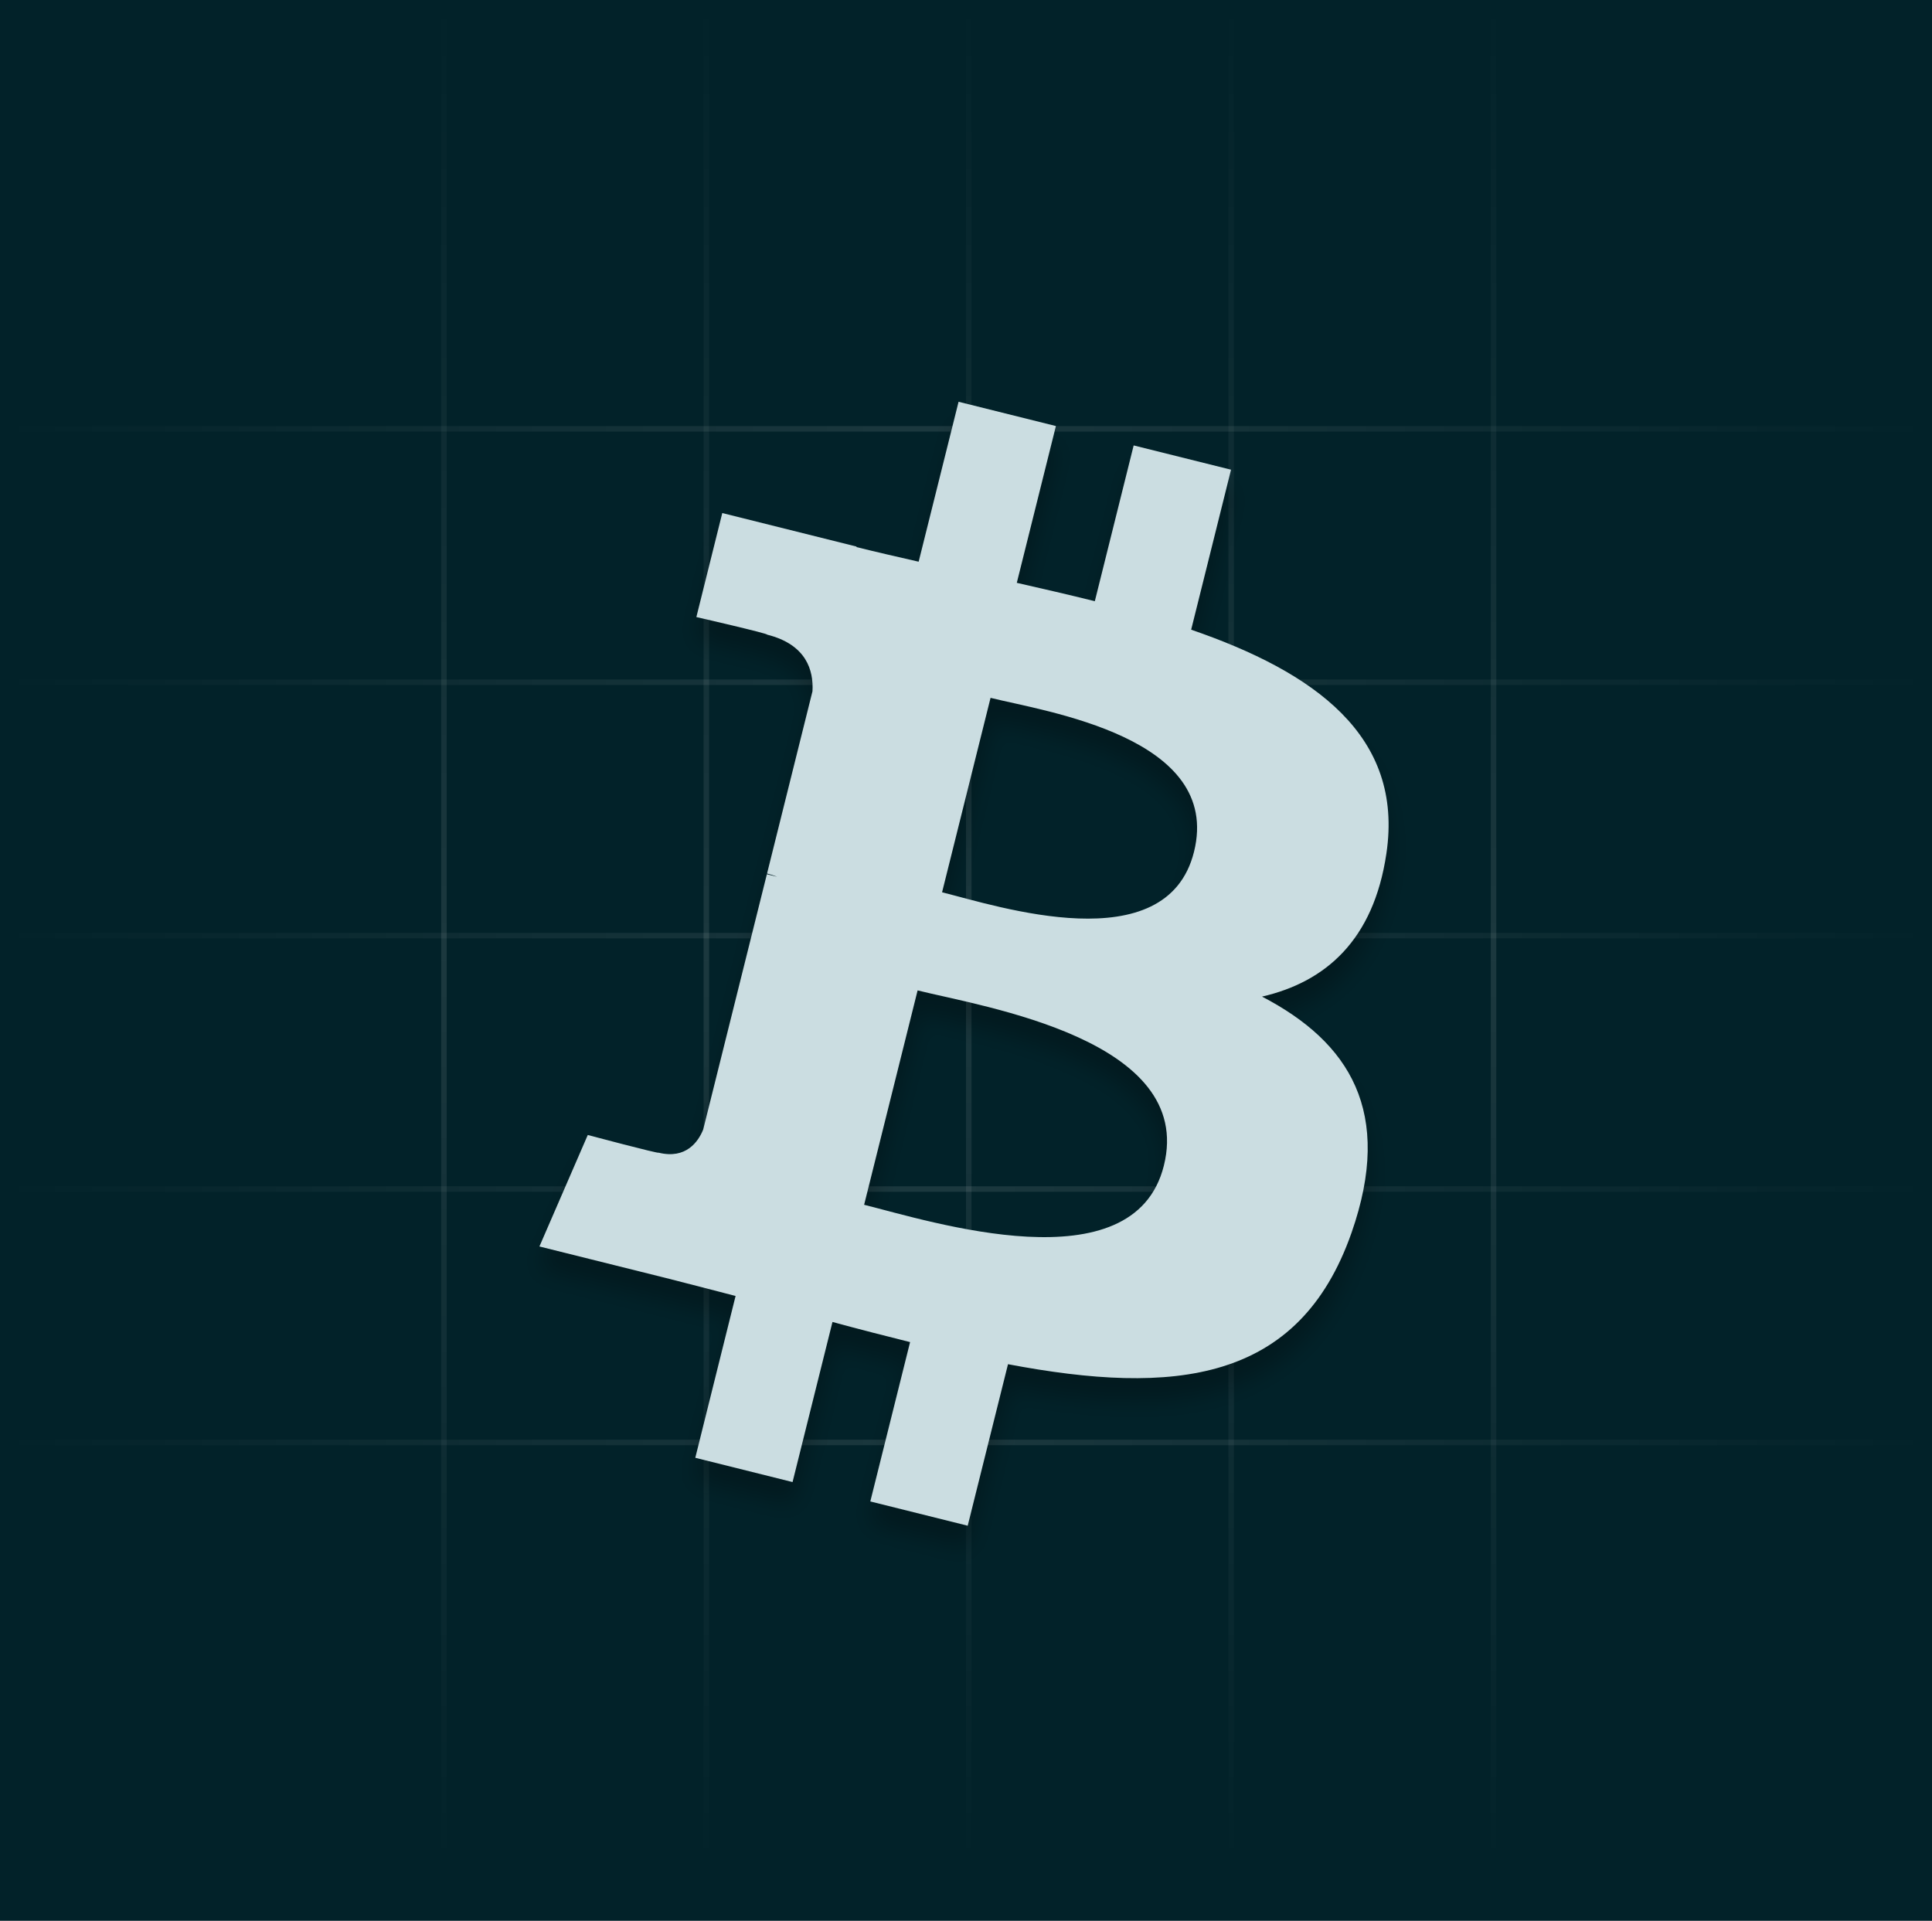
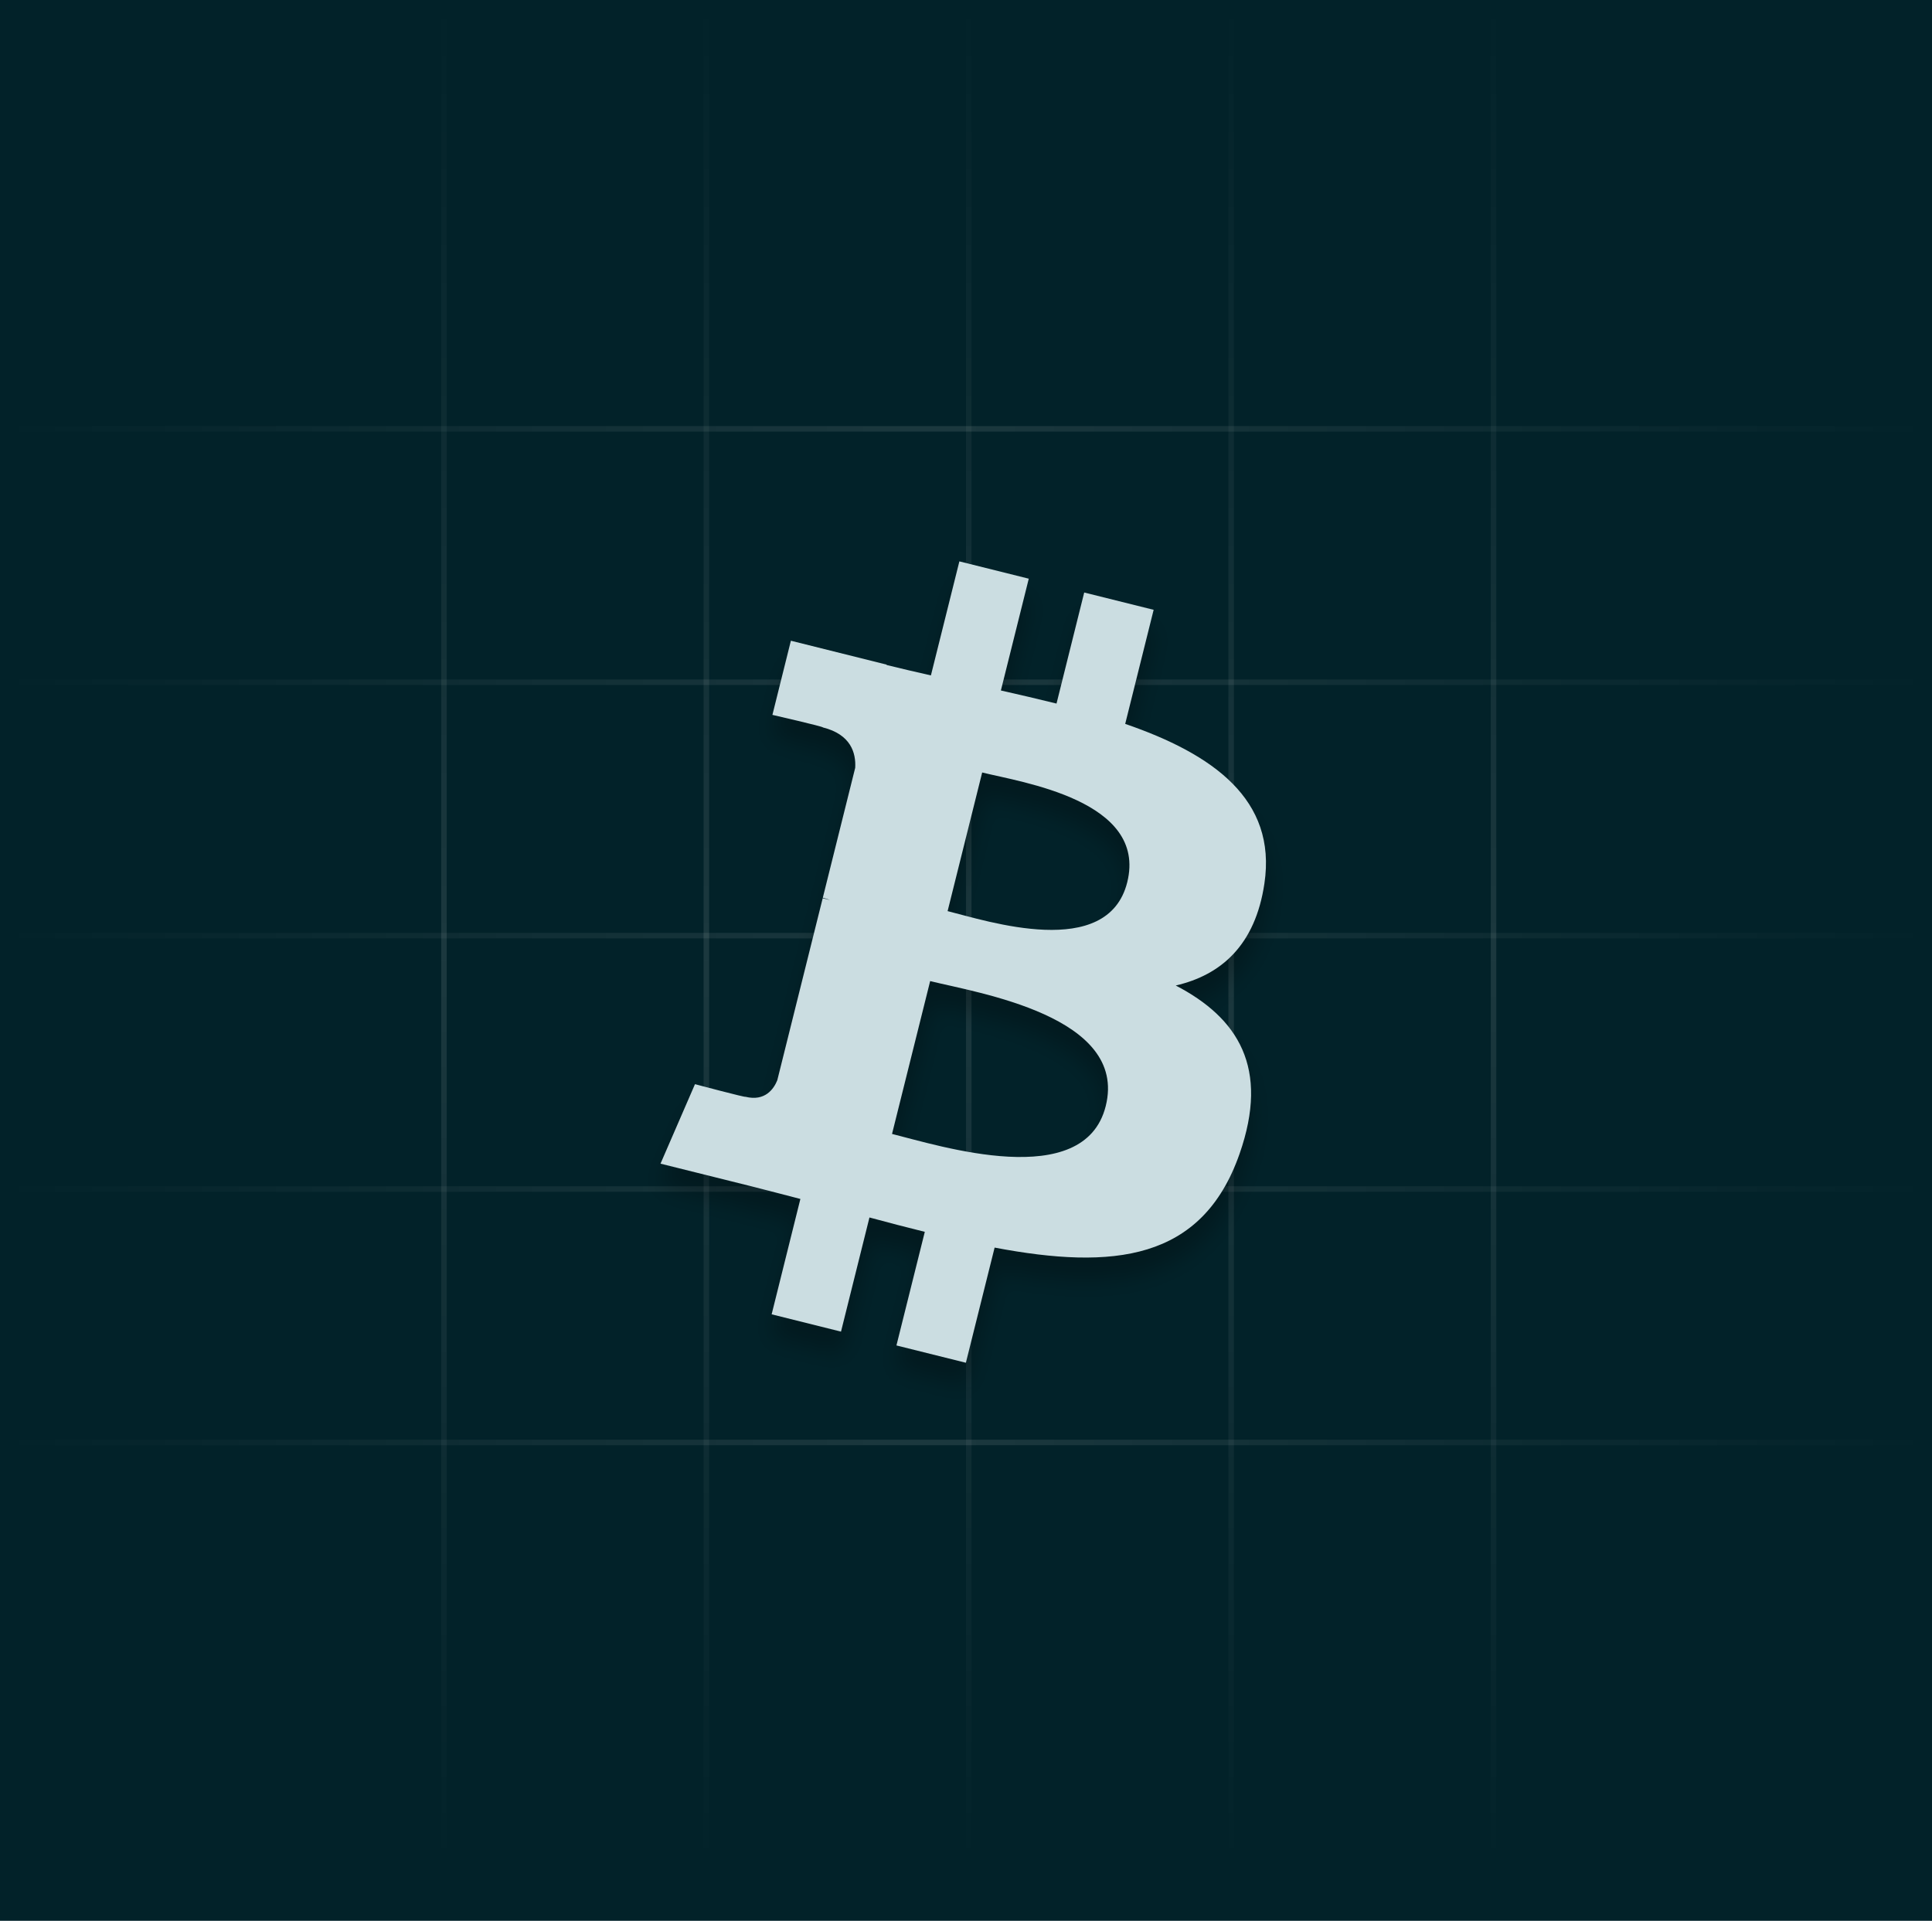
<svg xmlns="http://www.w3.org/2000/svg" width="351" height="349" viewBox="0 0 351 349" fill="none">
  <rect width="351" height="349" fill="#022229" />
  <line x1="80.658" y1="2.18557e-08" x2="80.658" y2="339" stroke="url(#paint0_linear_63_7)" />
  <line x1="128.329" y1="1.99254e-08" x2="128.329" y2="339" stroke="url(#paint1_linear_63_7)" />
  <line x1="176" y1="1.99254e-08" x2="176" y2="339" stroke="url(#paint2_linear_63_7)" />
  <line x1="223.671" y1="1.99254e-08" x2="223.671" y2="339" stroke="url(#paint3_linear_63_7)" />
  <line x1="271.342" y1="1.99254e-08" x2="271.342" y2="339" stroke="url(#paint4_linear_63_7)" />
  <line x1="351" y1="77.918" x2="-4.4485e-08" y2="77.918" stroke="url(#paint5_linear_63_7)" />
  <line x1="351" y1="123.959" x2="-4.52587e-08" y2="123.959" stroke="url(#paint6_linear_63_7)" />
  <line x1="351" y1="170" x2="-4.52587e-08" y2="170" stroke="url(#paint7_linear_63_7)" />
  <line x1="351" y1="216.041" x2="-4.52587e-08" y2="216.041" stroke="url(#paint8_linear_63_7)" />
  <line x1="351" y1="262.083" x2="-4.52587e-08" y2="262.082" stroke="url(#paint9_linear_63_7)" />
  <g filter="url(#filter0_d_63_7)">
-     <path d="M251.874 155.098C255.084 133.64 238.747 122.104 216.407 114.409L223.653 85.342L205.96 80.932L198.905 109.234C194.253 108.075 189.476 106.981 184.729 105.897L191.834 77.409L174.151 73L166.899 102.057C163.049 101.181 159.27 100.314 155.601 99.402L155.621 99.311L131.22 93.218L126.513 112.116C126.513 112.116 139.641 115.125 139.364 115.311C146.53 117.1 147.825 121.842 147.608 125.602L139.354 158.716C139.848 158.842 140.488 159.023 141.193 159.305C140.603 159.159 139.973 158.998 139.323 158.842L127.753 205.23C126.876 207.407 124.654 210.672 119.644 209.433C119.821 209.69 106.784 206.223 106.784 206.223L98 226.476L121.025 232.216C125.309 233.289 129.507 234.413 133.639 235.472L126.317 264.872L143.99 269.281L151.242 240.194C156.069 241.504 160.756 242.713 165.342 243.852L158.115 272.804L175.809 277.213L183.131 247.869C213.302 253.578 235.99 251.275 245.54 223.987C253.235 202.015 245.157 189.341 229.282 181.076C240.843 178.41 249.551 170.805 251.874 155.098ZM211.448 211.786C205.98 233.758 168.986 221.88 156.992 218.902L166.708 179.952C178.702 182.945 217.163 188.872 211.448 211.786ZM216.921 154.78C211.932 174.766 181.141 164.612 171.153 162.123L179.961 126.796C189.95 129.286 222.116 133.932 216.921 154.78Z" fill="#CBDDE1" />
+     <path d="M229.713 160.536C232.001 145.236 220.352 137.011 204.424 131.525L209.591 110.8L196.976 107.656L191.945 127.835C188.629 127.008 185.222 126.228 181.838 125.456L186.904 105.144L174.296 102L169.125 122.718C166.38 122.093 163.685 121.475 161.069 120.824L161.084 120.76L143.686 116.416L140.33 129.89C140.33 129.89 149.69 132.035 149.492 132.168C154.602 133.443 155.525 136.825 155.371 139.505L149.485 163.115C149.837 163.205 150.294 163.335 150.797 163.536C150.376 163.432 149.927 163.317 149.464 163.205L141.214 196.28C140.589 197.832 139.004 200.161 135.432 199.277C135.558 199.46 126.263 196.988 126.263 196.988L120 211.429L136.417 215.521C139.471 216.287 142.464 217.088 145.411 217.842L140.19 238.805L152.791 241.949L157.961 221.209C161.404 222.143 164.745 223.006 168.015 223.818L162.862 244.46L175.478 247.604L180.699 226.681C202.211 230.753 218.387 229.11 225.196 209.654C230.683 193.988 224.923 184.951 213.605 179.058C221.847 177.157 228.056 171.735 229.713 160.536ZM200.888 200.955C196.99 216.621 170.613 208.152 162.061 206.028L168.989 178.257C177.54 180.391 204.963 184.617 200.888 200.955ZM204.791 160.309C201.233 174.56 179.279 167.319 172.158 165.544L178.439 140.357C185.56 142.132 208.495 145.444 204.791 160.309Z" fill="#CBDDE1" />
  </g>
  <defs>
-     <filter id="filter0_d_63_7" x="94" y="73" width="162.277" height="212.213" filterUnits="userSpaceOnUse" color-interpolation-filters="sRGB">
+     <filter id="filter0_d_63_7" x="116" y="102" width="118" height="153.604" filterUnits="userSpaceOnUse" color-interpolation-filters="sRGB">
      <feFlood flood-opacity="0" result="BackgroundImageFix" />
      <feColorMatrix in="SourceAlpha" type="matrix" values="0 0 0 0 0 0 0 0 0 0 0 0 0 0 0 0 0 0 127 0" result="hardAlpha" />
      <feOffset dy="4" />
      <feGaussianBlur stdDeviation="2" />
      <feColorMatrix type="matrix" values="0 0 0 0 0 0 0 0 0 0 0 0 0 0 0 0 0 0 0.25 0" />
      <feBlend mode="normal" in2="BackgroundImageFix" result="effect1_dropShadow_63_7" />
      <feBlend mode="normal" in="SourceGraphic" in2="effect1_dropShadow_63_7" result="shape" />
    </filter>
    <linearGradient id="paint0_linear_63_7" x1="79.658" y1="-2.18557e-08" x2="79.658" y2="339" gradientUnits="userSpaceOnUse">
      <stop stop-color="white" stop-opacity="0" />
      <stop offset="0.515" stop-color="white" stop-opacity="0.1" />
      <stop offset="1" stop-color="white" stop-opacity="0" />
    </linearGradient>
    <linearGradient id="paint1_linear_63_7" x1="127.329" y1="-1.99254e-08" x2="127.329" y2="339" gradientUnits="userSpaceOnUse">
      <stop stop-color="white" stop-opacity="0" />
      <stop offset="0.515" stop-color="white" stop-opacity="0.1" />
      <stop offset="1" stop-color="white" stop-opacity="0" />
    </linearGradient>
    <linearGradient id="paint2_linear_63_7" x1="175" y1="-1.99254e-08" x2="175" y2="339" gradientUnits="userSpaceOnUse">
      <stop stop-color="white" stop-opacity="0" />
      <stop offset="0.515" stop-color="white" stop-opacity="0.1" />
      <stop offset="1" stop-color="white" stop-opacity="0" />
    </linearGradient>
    <linearGradient id="paint3_linear_63_7" x1="222.671" y1="-1.99254e-08" x2="222.671" y2="339" gradientUnits="userSpaceOnUse">
      <stop stop-color="white" stop-opacity="0" />
      <stop offset="0.515" stop-color="white" stop-opacity="0.1" />
      <stop offset="1" stop-color="white" stop-opacity="0" />
    </linearGradient>
    <linearGradient id="paint4_linear_63_7" x1="270.342" y1="-1.99254e-08" x2="270.342" y2="339" gradientUnits="userSpaceOnUse">
      <stop stop-color="white" stop-opacity="0" />
      <stop offset="0.515" stop-color="white" stop-opacity="0.1" />
      <stop offset="1" stop-color="white" stop-opacity="0" />
    </linearGradient>
    <linearGradient id="paint5_linear_63_7" x1="351" y1="76.918" x2="4.44851e-08" y2="76.918" gradientUnits="userSpaceOnUse">
      <stop stop-color="white" stop-opacity="0" />
      <stop offset="0.515" stop-color="white" stop-opacity="0.1" />
      <stop offset="1" stop-color="white" stop-opacity="0" />
    </linearGradient>
    <linearGradient id="paint6_linear_63_7" x1="351" y1="122.959" x2="4.52589e-08" y2="122.959" gradientUnits="userSpaceOnUse">
      <stop stop-color="white" stop-opacity="0" />
      <stop offset="0.515" stop-color="white" stop-opacity="0.1" />
      <stop offset="1" stop-color="white" stop-opacity="0" />
    </linearGradient>
    <linearGradient id="paint7_linear_63_7" x1="351" y1="169" x2="4.52589e-08" y2="169" gradientUnits="userSpaceOnUse">
      <stop stop-color="white" stop-opacity="0" />
      <stop offset="0.515" stop-color="white" stop-opacity="0.1" />
      <stop offset="1" stop-color="white" stop-opacity="0" />
    </linearGradient>
    <linearGradient id="paint8_linear_63_7" x1="351" y1="215.041" x2="4.52589e-08" y2="215.041" gradientUnits="userSpaceOnUse">
      <stop stop-color="white" stop-opacity="0" />
      <stop offset="0.515" stop-color="white" stop-opacity="0.1" />
      <stop offset="1" stop-color="white" stop-opacity="0" />
    </linearGradient>
    <linearGradient id="paint9_linear_63_7" x1="351" y1="261.083" x2="4.52589e-08" y2="261.082" gradientUnits="userSpaceOnUse">
      <stop stop-color="white" stop-opacity="0" />
      <stop offset="0.515" stop-color="white" stop-opacity="0.1" />
      <stop offset="1" stop-color="white" stop-opacity="0" />
    </linearGradient>
  </defs>
</svg>
